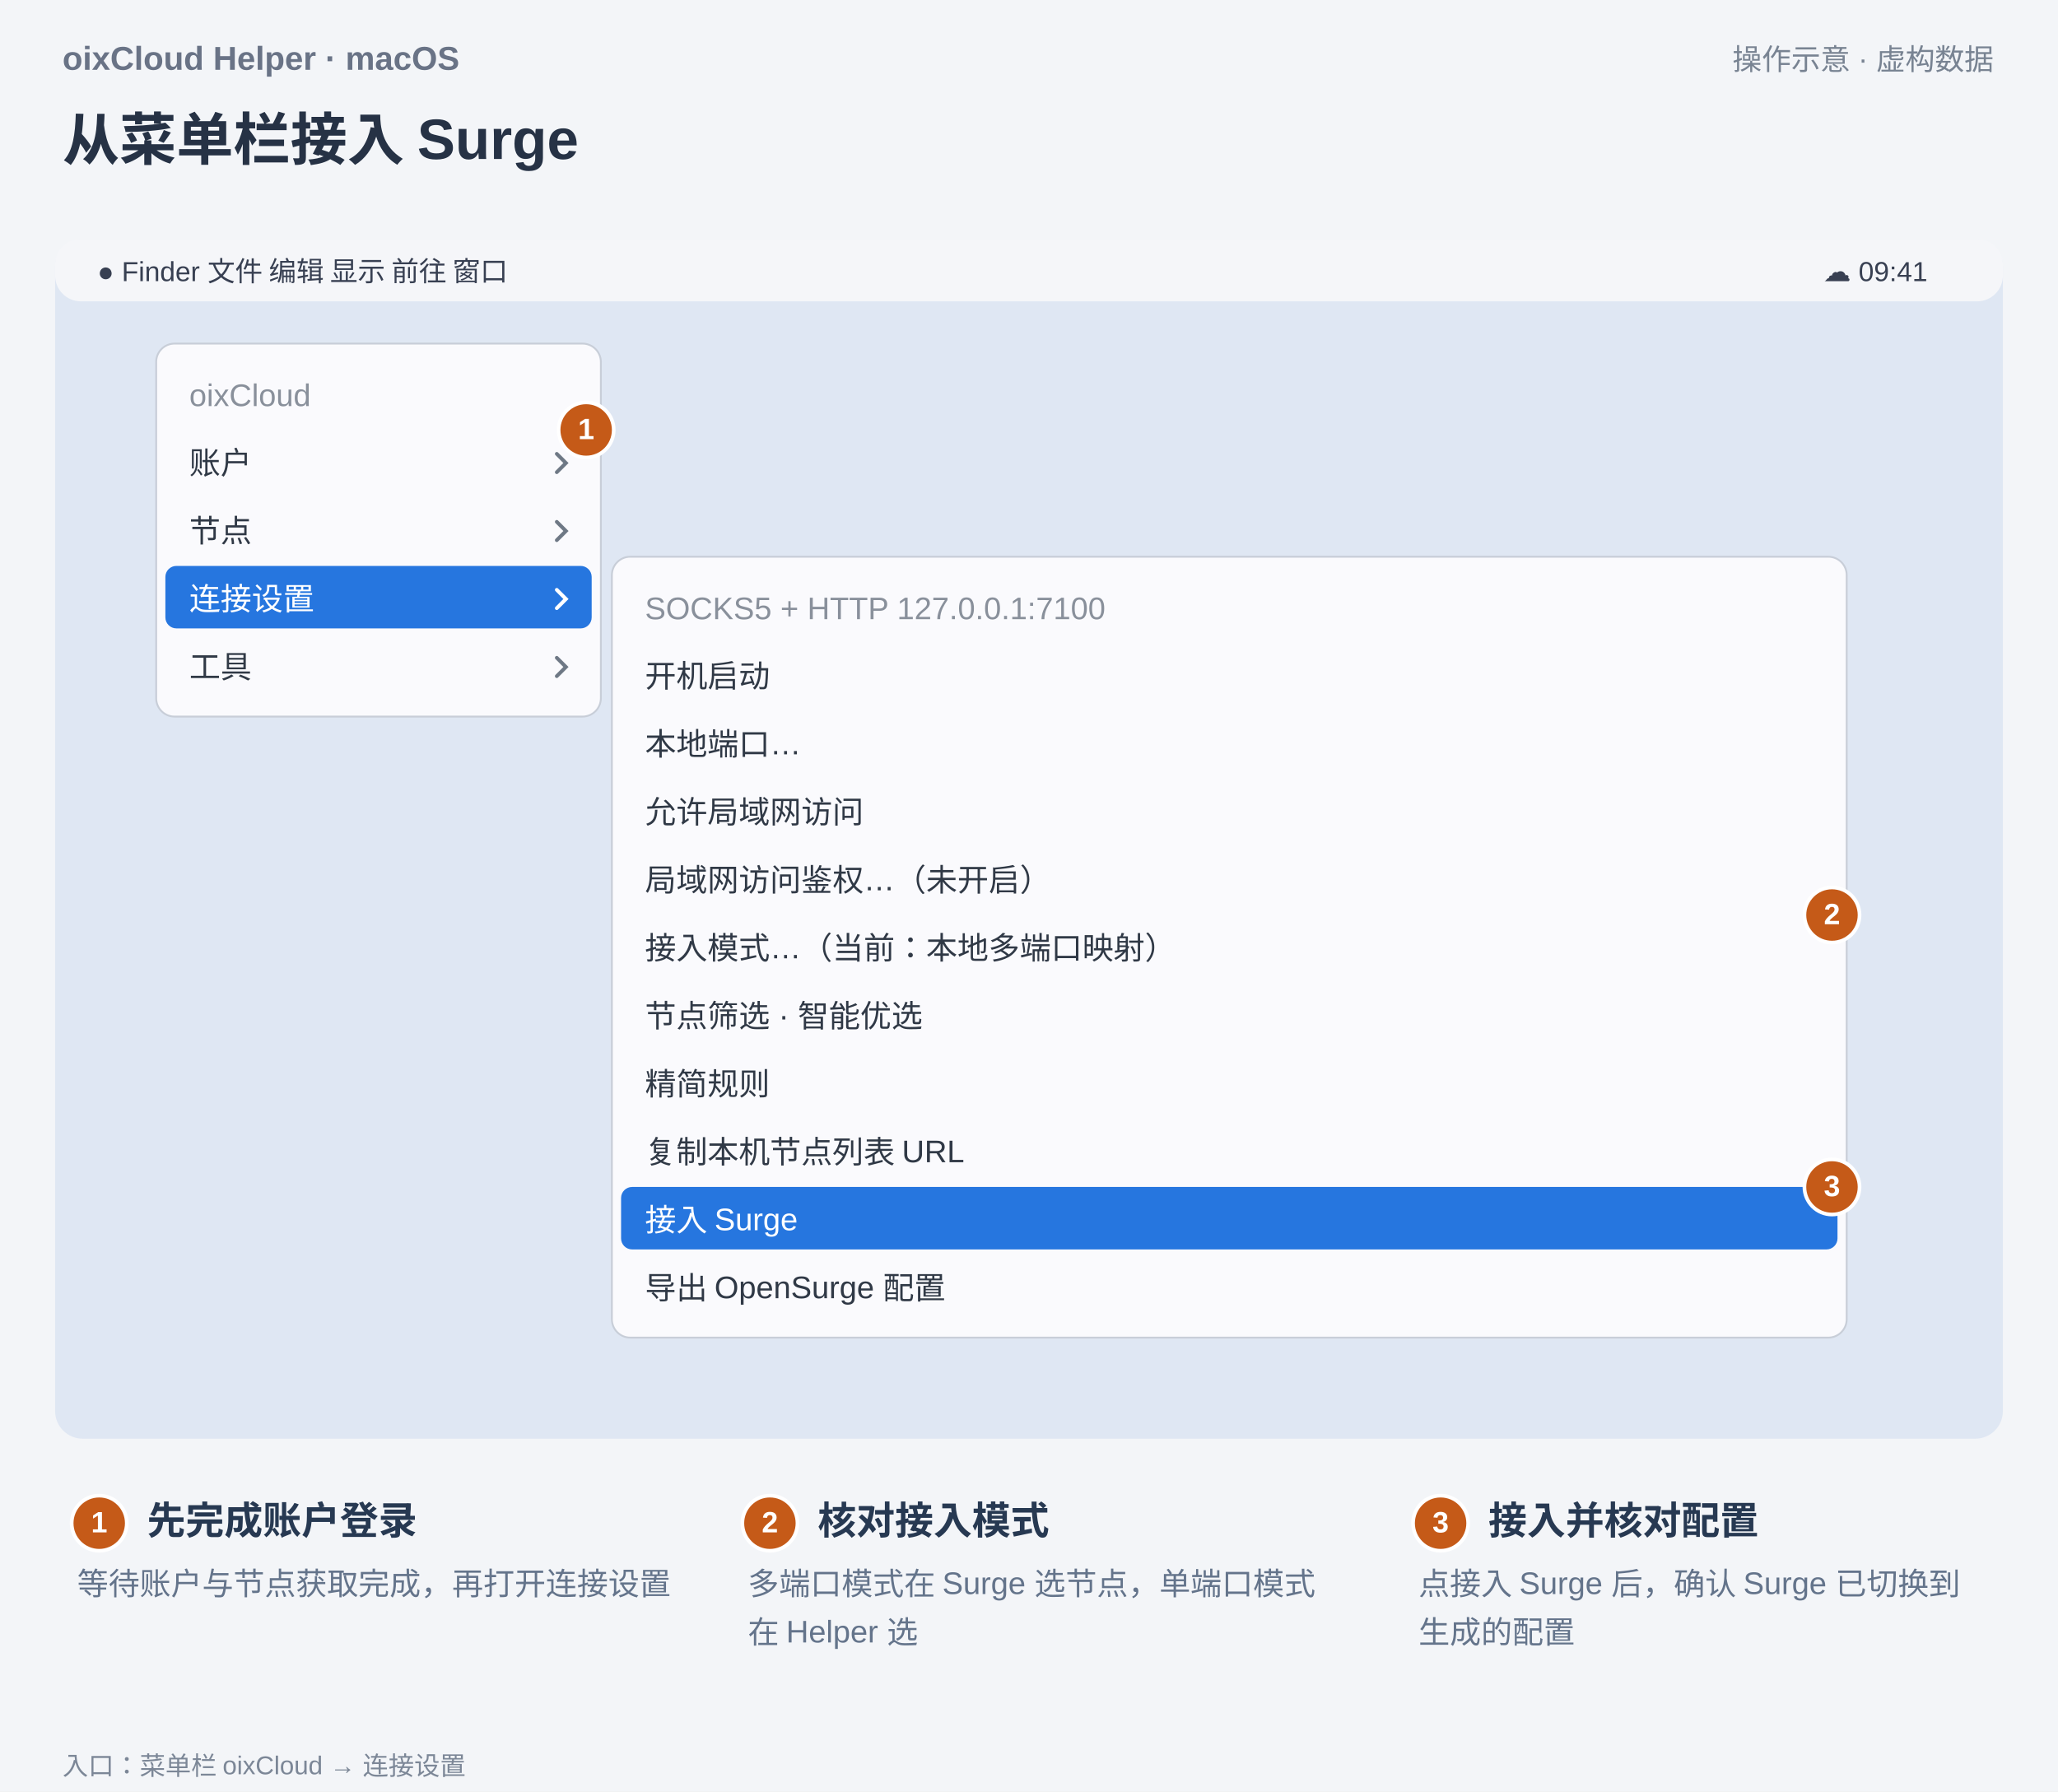
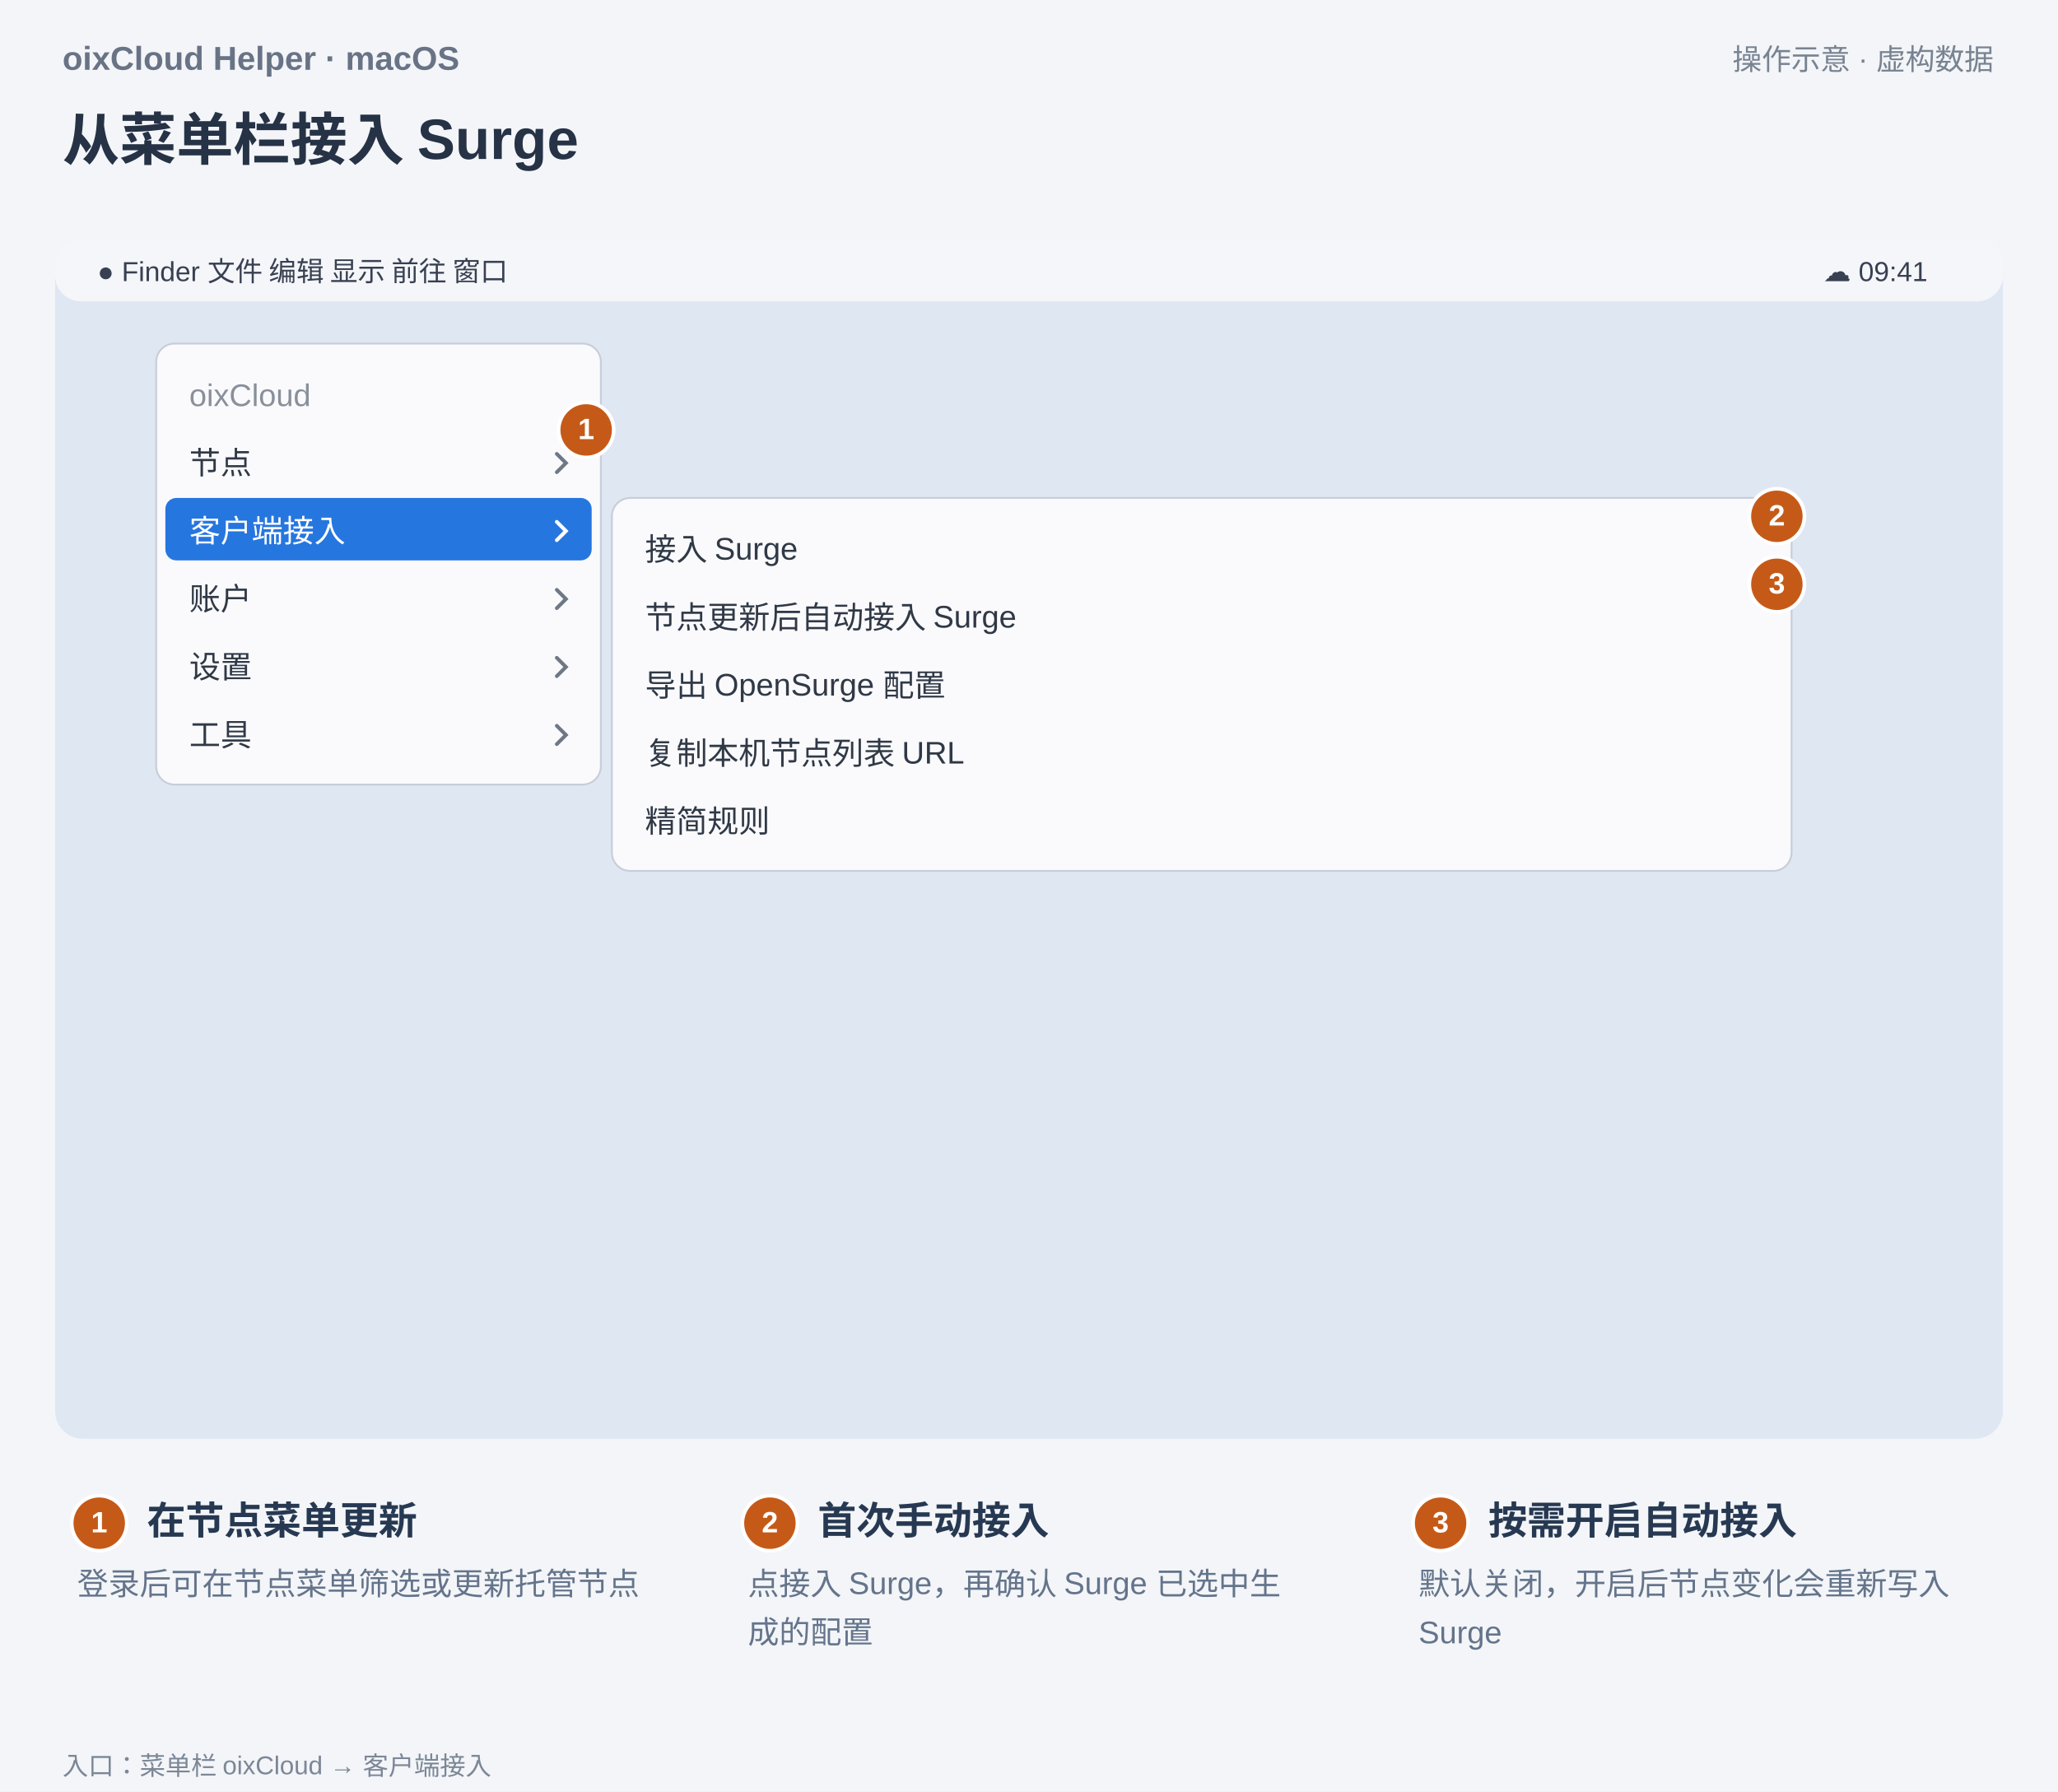
<svg xmlns="http://www.w3.org/2000/svg" width="1120" height="975" viewBox="0 0 1120 975" role="img" aria-labelledby="title desc">
  <g font-family="-apple-system,BlinkMacSystemFont,'PingFang SC','Segoe UI',Arial,sans-serif">
    <rect x="0" y="0" width="1120" height="975" rx="0" fill="#f3f5f8" stroke="none" />
    <text x="34" y="38" font-size="18" fill="#697386" font-weight="600" text-anchor="start">oixCloud Helper · macOS</text>
    <text x="1085" y="38" font-size="16" fill="#788392" font-weight="500" text-anchor="end">操作示意 · 虚构数据</text>
    <text x="34" y="87" font-size="31" fill="#263245" font-weight="700" text-anchor="start">从菜单栏接入 Surge</text>
    <rect x="30" y="130" width="1060" height="653" rx="15" fill="#dfe7f3" stroke="none" />
    <rect x="30" y="130" width="1060" height="34" rx="14" fill="#f5f6f9" stroke="none" />
    <text x="53" y="153" font-size="15" fill="#384052" font-weight="400" text-anchor="start">●   Finder   文件   编辑   显示   前往   窗口</text>
    <text x="1049" y="153" font-size="15" fill="#384052" font-weight="500" text-anchor="end">☁    09:41</text>
-     <rect x="85" y="187" width="242" height="203" rx="10" fill="#fbfbfdee" stroke="#c8ced8" />
+     <rect x="85" y="187" width="242" height="240" rx="10" fill="#fbfbfdee" stroke="#c8ced8" />
    <text x="103" y="221" font-size="17" fill="#89909b" font-weight="400" text-anchor="start">oixCloud</text>
-     <text x="103" y="258" font-size="17" fill="#303946" font-weight="400" text-anchor="start">账户</text>
+     <text x="103" y="258" font-size="17" fill="#303946" font-weight="400" text-anchor="start">节点</text>
    <path d="M303 247l5 5-5 5" fill="none" stroke="#6e7885" stroke-width="2" stroke-linecap="round" />
    <circle cx="319" cy="234" r="15" fill="#c55a18" stroke="#fff" stroke-width="2" />
    <text x="319" y="239" font-size="16" fill="#fff" font-weight="700" text-anchor="middle">1</text>
-     <text x="103" y="295" font-size="17" fill="#303946" font-weight="400" text-anchor="start">节点</text>
-     <path d="M303 284l5 5-5 5" fill="none" stroke="#6e7885" stroke-width="2" stroke-linecap="round" />
-     <rect x="90" y="308" width="232" height="34" rx="6" fill="#2676df" stroke="none" />
-     <text x="103" y="332" font-size="17" fill="#fff" font-weight="400" text-anchor="start">连接设置</text>
-     <path d="M303 321l5 5-5 5" fill="none" stroke="#fff" stroke-width="2" stroke-linecap="round" />
-     <text x="103" y="369" font-size="17" fill="#303946" font-weight="400" text-anchor="start">工具</text>
+     <rect x="90" y="271" width="232" height="34" rx="6" fill="#2676df" stroke="none" />
+     <text x="103" y="295" font-size="17" fill="#fff" font-weight="400" text-anchor="start">客户端接入</text>
+     <path d="M303 284l5 5-5 5" fill="none" stroke="#fff" stroke-width="2" stroke-linecap="round" />
+     <text x="103" y="332" font-size="17" fill="#303946" font-weight="400" text-anchor="start">账户</text>
+     <path d="M303 321l5 5-5 5" fill="none" stroke="#6e7885" stroke-width="2" stroke-linecap="round" />
+     <text x="103" y="369" font-size="17" fill="#303946" font-weight="400" text-anchor="start">设置</text>
    <path d="M303 358l5 5-5 5" fill="none" stroke="#6e7885" stroke-width="2" stroke-linecap="round" />
-     <rect x="333" y="303" width="672" height="425" rx="10" fill="#fbfbfdee" stroke="#c8ced8" />
-     <text x="351" y="337" font-size="17" fill="#89909b" font-weight="400" text-anchor="start">SOCKS5 + HTTP  127.0.0.1:7100</text>
-     <text x="351" y="374" font-size="17" fill="#303946" font-weight="400" text-anchor="start">开机启动</text>
-     <text x="351" y="411" font-size="17" fill="#303946" font-weight="400" text-anchor="start">本地端口…</text>
-     <text x="351" y="448" font-size="17" fill="#303946" font-weight="400" text-anchor="start">允许局域网访问</text>
-     <text x="351" y="485" font-size="17" fill="#303946" font-weight="400" text-anchor="start">局域网访问鉴权…（未开启）</text>
-     <text x="351" y="522" font-size="17" fill="#303946" font-weight="400" text-anchor="start">接入模式…（当前：本地多端口映射）</text>
-     <circle cx="997" cy="498" r="15" fill="#c55a18" stroke="#fff" stroke-width="2" />
-     <text x="997" y="503" font-size="16" fill="#fff" font-weight="700" text-anchor="middle">2</text>
-     <text x="351" y="559" font-size="17" fill="#303946" font-weight="400" text-anchor="start">节点筛选 · 智能优选</text>
-     <text x="351" y="596" font-size="17" fill="#303946" font-weight="400" text-anchor="start">精简规则</text>
-     <text x="351" y="633" font-size="17" fill="#303946" font-weight="400" text-anchor="start">复制本机节点列表 URL</text>
-     <rect x="338" y="646" width="662" height="34" rx="6" fill="#2676df" stroke="none" />
-     <text x="351" y="670" font-size="17" fill="#fff" font-weight="400" text-anchor="start">接入 Surge</text>
-     <circle cx="997" cy="646" r="15" fill="#c55a18" stroke="#fff" stroke-width="2" />
-     <text x="997" y="651" font-size="16" fill="#fff" font-weight="700" text-anchor="middle">3</text>
-     <text x="351" y="707" font-size="17" fill="#303946" font-weight="400" text-anchor="start">导出 OpenSurge 配置</text>
+     <text x="103" y="406" font-size="17" fill="#303946" font-weight="400" text-anchor="start">工具</text>
+     <path d="M303 395l5 5-5 5" fill="none" stroke="#6e7885" stroke-width="2" stroke-linecap="round" />
+     <rect x="333" y="271" width="642" height="203" rx="10" fill="#fbfbfdee" stroke="#c8ced8" />
+     <text x="351" y="305" font-size="17" fill="#303946" font-weight="400" text-anchor="start">接入 Surge</text>
+     <circle cx="967" cy="281" r="15" fill="#c55a18" stroke="#fff" stroke-width="2" />
+     <text x="967" y="286" font-size="16" fill="#fff" font-weight="700" text-anchor="middle">2</text>
+     <text x="351" y="342" font-size="17" fill="#303946" font-weight="400" text-anchor="start">节点更新后自动接入 Surge</text>
+     <circle cx="967" cy="318" r="15" fill="#c55a18" stroke="#fff" stroke-width="2" />
+     <text x="967" y="323" font-size="16" fill="#fff" font-weight="700" text-anchor="middle">3</text>
+     <text x="351" y="379" font-size="17" fill="#303946" font-weight="400" text-anchor="start">导出 OpenSurge 配置</text>
+     <text x="351" y="416" font-size="17" fill="#303946" font-weight="400" text-anchor="start">复制本机节点列表 URL</text>
+     <text x="351" y="453" font-size="17" fill="#303946" font-weight="400" text-anchor="start">精简规则</text>
    <circle cx="54" cy="829" r="15" fill="#c55a18" stroke="#fff" stroke-width="2" />
    <text x="54" y="834" font-size="16" fill="#fff" font-weight="700" text-anchor="middle">1</text>
-     <text x="80" y="835" font-size="21" fill="#273952" font-weight="600" text-anchor="start">先完成账户登录</text>
-     <text x="42" y="868" font-size="17" fill="#64748b" font-weight="400" text-anchor="start">等待账户与节点获取完成，再打开连接设置</text>
+     <text x="80" y="835" font-size="21" fill="#273952" font-weight="600" text-anchor="start">在节点菜单更新</text>
+     <text x="42" y="868" font-size="17" fill="#64748b" font-weight="400" text-anchor="start">登录后可在节点菜单筛选或更新托管节点</text>
    <circle cx="419" cy="829" r="15" fill="#c55a18" stroke="#fff" stroke-width="2" />
    <text x="419" y="834" font-size="16" fill="#fff" font-weight="700" text-anchor="middle">2</text>
-     <text x="445" y="835" font-size="21" fill="#273952" font-weight="600" text-anchor="start">核对接入模式</text>
-     <text x="407" y="868" font-size="17" fill="#64748b" font-weight="400" text-anchor="start">多端口模式在 Surge 选节点，单端口模式</text>
-     <text x="407" y="894.35" font-size="17" fill="#64748b" font-weight="400" text-anchor="start">在 Helper 选</text>
+     <text x="445" y="835" font-size="21" fill="#273952" font-weight="600" text-anchor="start">首次手动接入</text>
+     <text x="407" y="868" font-size="17" fill="#64748b" font-weight="400" text-anchor="start">点接入 Surge，再确认 Surge 已选中生</text>
+     <text x="407" y="894.35" font-size="17" fill="#64748b" font-weight="400" text-anchor="start">成的配置</text>
    <circle cx="784" cy="829" r="15" fill="#c55a18" stroke="#fff" stroke-width="2" />
    <text x="784" y="834" font-size="16" fill="#fff" font-weight="700" text-anchor="middle">3</text>
-     <text x="810" y="835" font-size="21" fill="#273952" font-weight="600" text-anchor="start">接入并核对配置</text>
-     <text x="772" y="868" font-size="17" fill="#64748b" font-weight="400" text-anchor="start">点接入 Surge 后，确认 Surge 已切换到</text>
-     <text x="772" y="894.35" font-size="17" fill="#64748b" font-weight="400" text-anchor="start">生成的配置</text>
-     <text x="34" y="966" font-size="14" fill="#7c8797" font-weight="400" text-anchor="start">入口：菜单栏 oixCloud → 连接设置</text>
+     <text x="810" y="835" font-size="21" fill="#273952" font-weight="600" text-anchor="start">按需开启自动接入</text>
+     <text x="772" y="868" font-size="17" fill="#64748b" font-weight="400" text-anchor="start">默认关闭，开启后节点变化会重新写入</text>
+     <text x="772" y="894.35" font-size="17" fill="#64748b" font-weight="400" text-anchor="start">Surge</text>
+     <text x="34" y="966" font-size="14" fill="#7c8797" font-weight="400" text-anchor="start">入口：菜单栏 oixCloud → 客户端接入</text>
  </g>
</svg>
